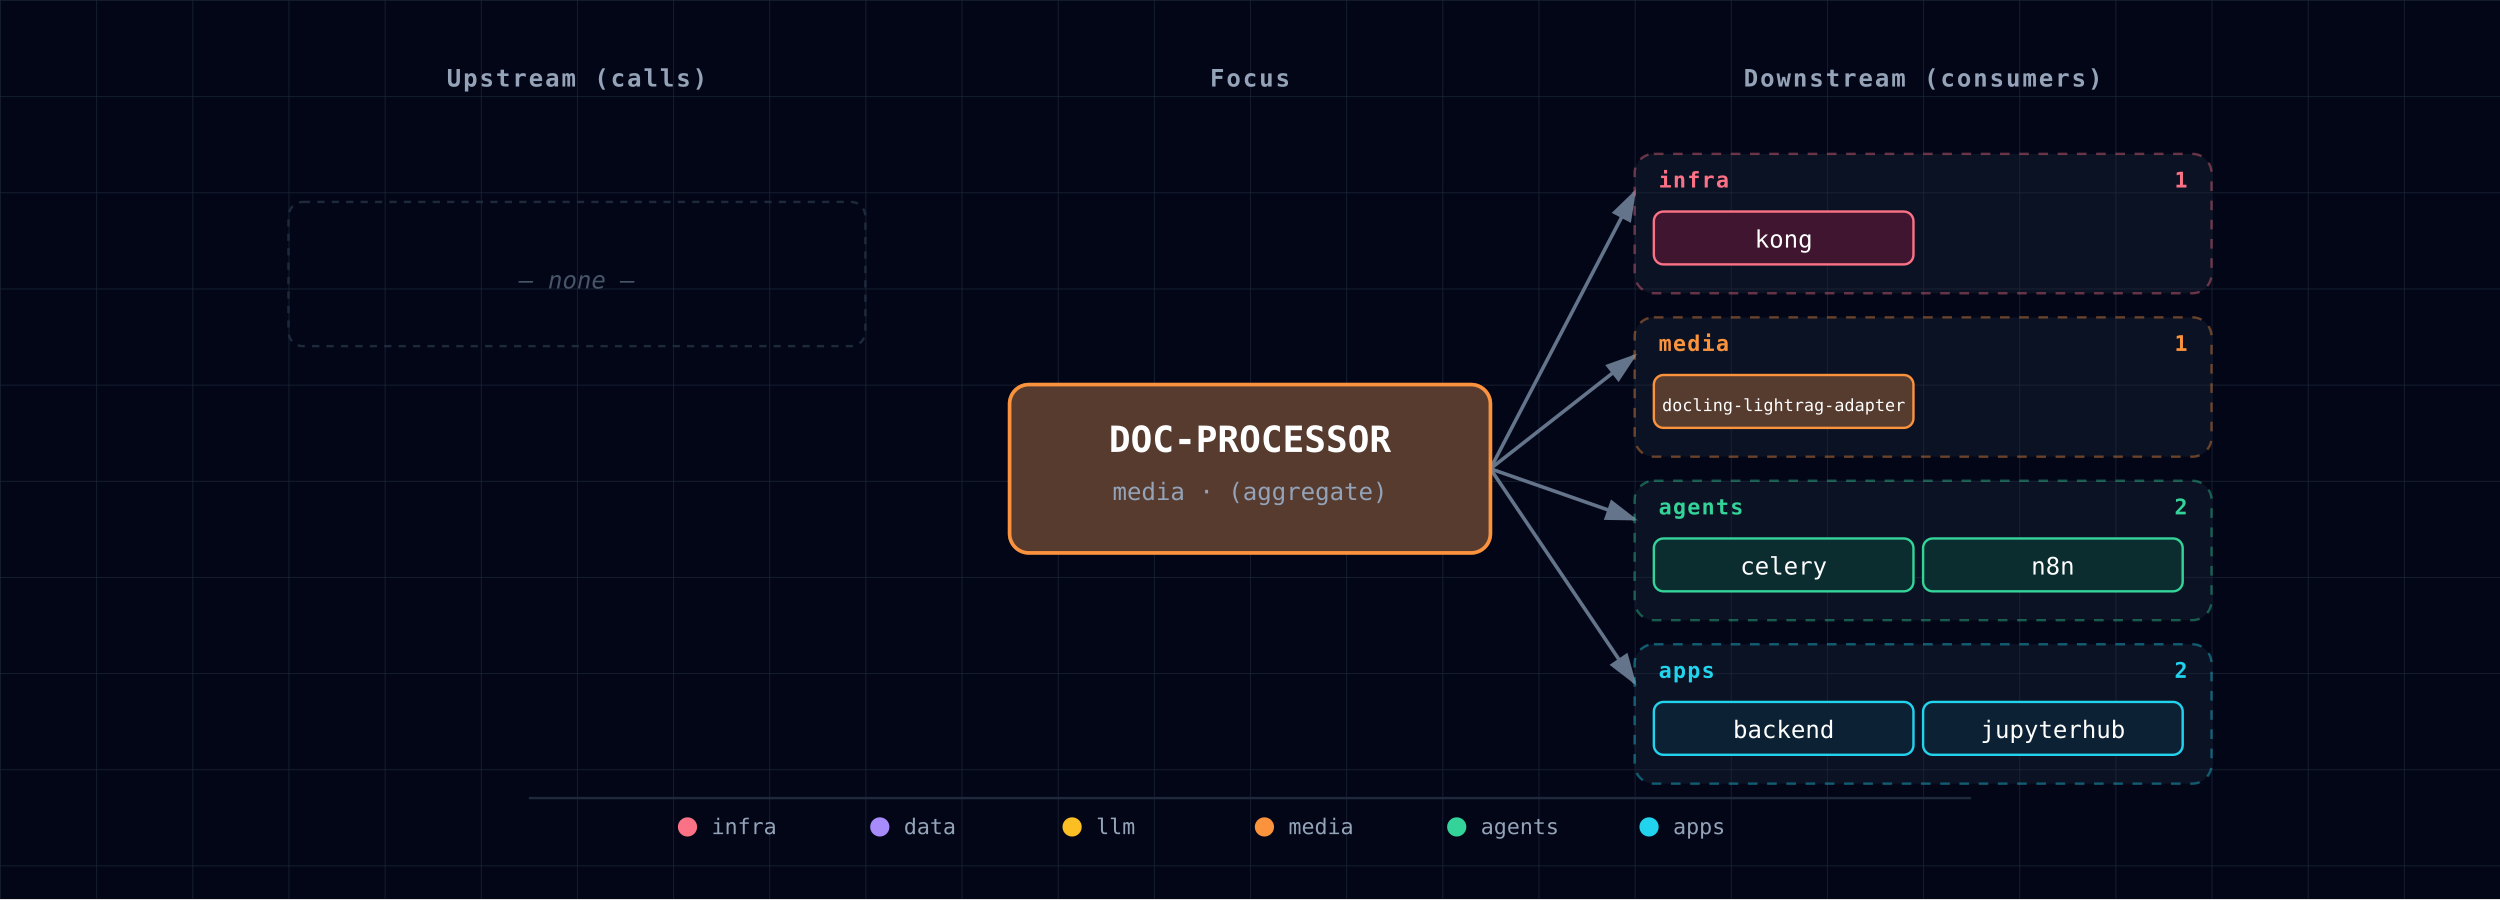
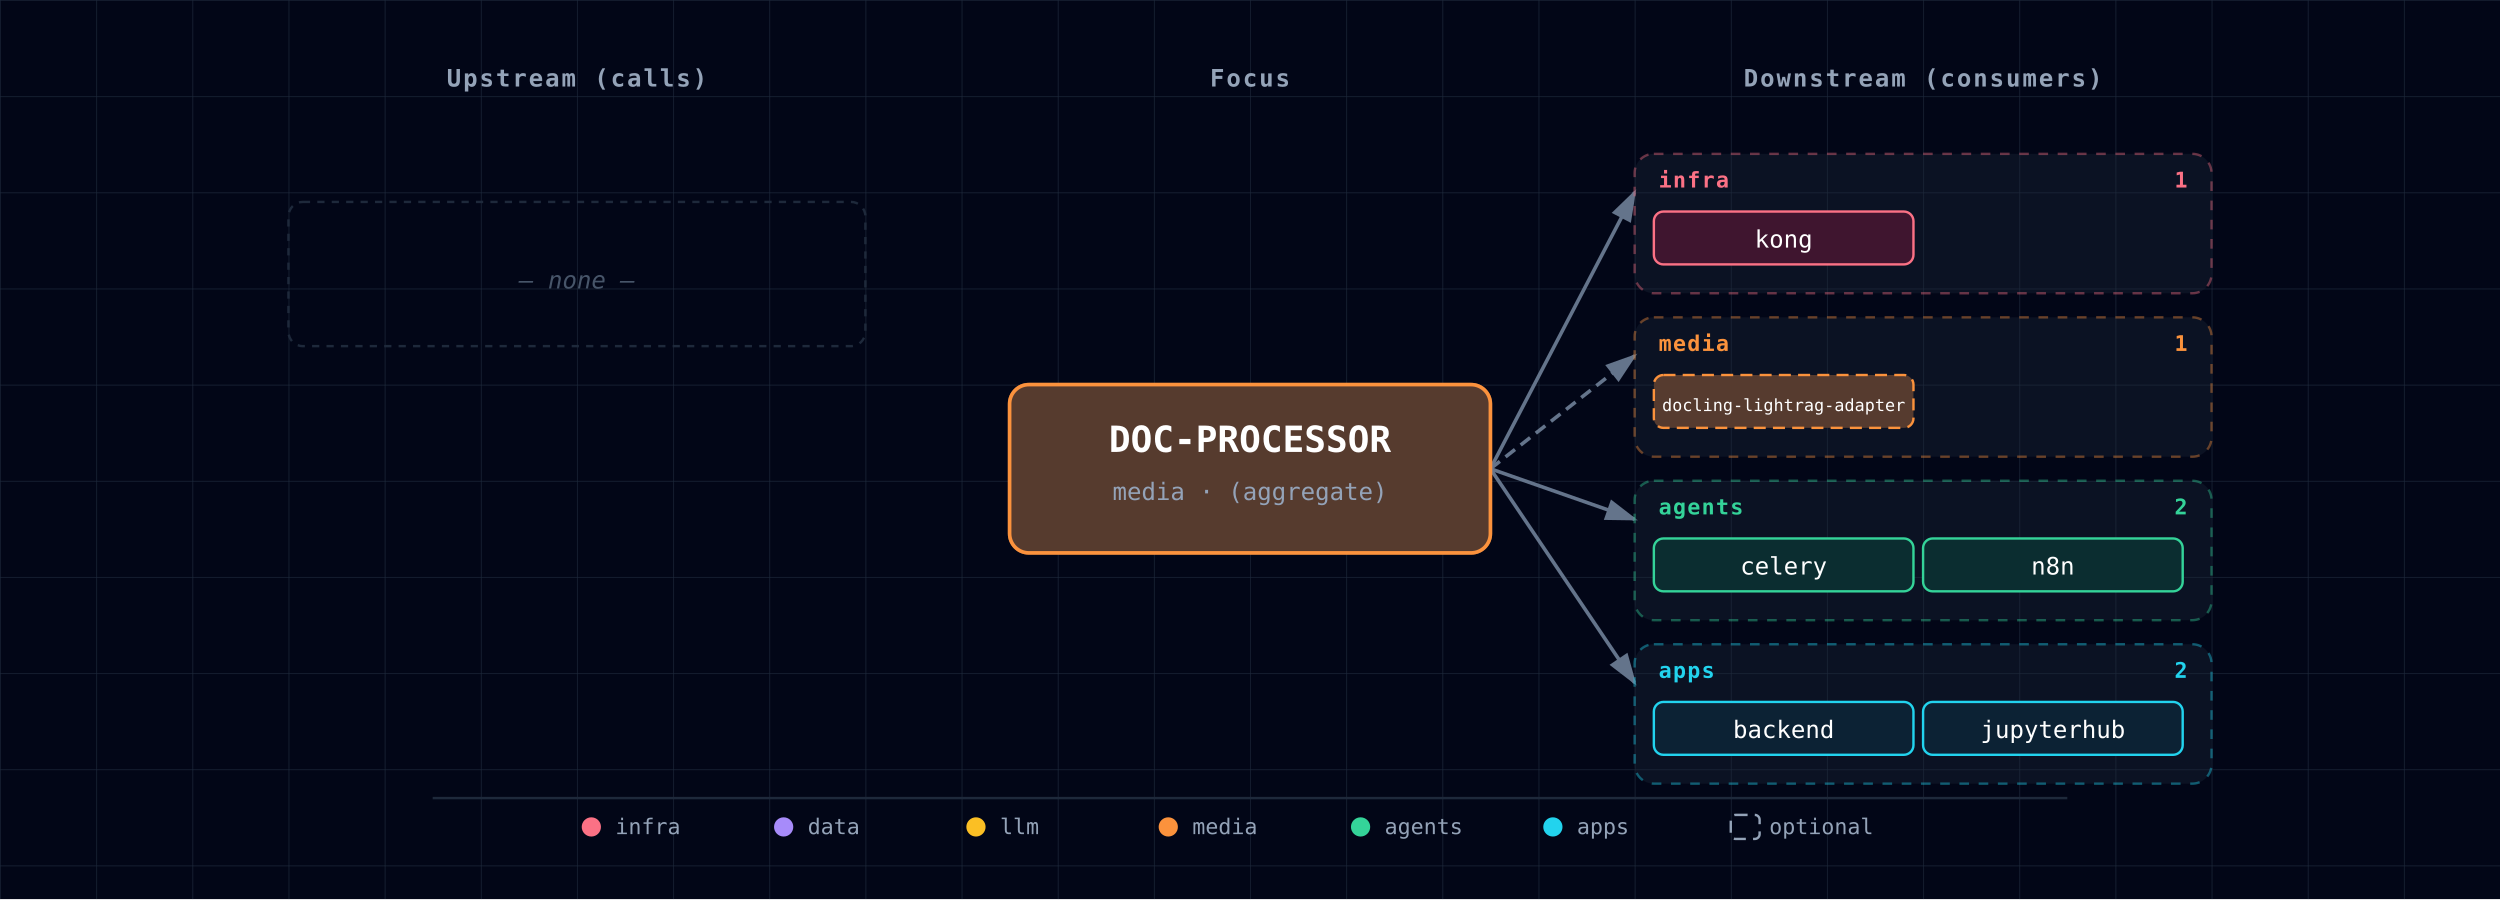
<svg xmlns="http://www.w3.org/2000/svg" viewBox="0 0 1040 374" font-family="'JetBrains Mono', 'Fira Code', Menlo, Consolas, monospace">
  <defs>
    <pattern id="grid" width="40" height="40" patternUnits="userSpaceOnUse">
      <path d="M 40 0 L 0 0 0 40" fill="none" stroke="#1e293b" stroke-width="0.5" />
    </pattern>
    <marker id="arrowhead" markerWidth="9" markerHeight="6" refX="8" refY="3" orient="auto">
      <polygon points="0 0, 9 3, 0 6" fill="#64748b" />
    </marker>
    <filter id="focus-glow" x="-50%" y="-50%" width="200%" height="200%">
      <feGaussianBlur in="SourceAlpha" stdDeviation="6" />
      <feFlood flood-color="#fb923c" flood-opacity="0.6" />
      <feComposite in2="SourceAlpha" operator="in" />
      <feMerge>
        <feMergeNode />
        <feMergeNode in="SourceGraphic" />
      </feMerge>
    </filter>
  </defs>
  <rect width="1040" height="374" fill="#020617" />
  <rect width="1040" height="374" fill="url(#grid)" />
  <text x="240" y="36" fill="#94a3b8" font-size="10" font-weight="600" text-anchor="middle" letter-spacing="0.08em">Upstream (calls)</text>
  <text x="520" y="36" fill="#94a3b8" font-size="10" font-weight="600" text-anchor="middle" letter-spacing="0.08em">Focus</text>
  <text x="800" y="36" fill="#94a3b8" font-size="10" font-weight="600" text-anchor="middle" letter-spacing="0.08em">Downstream (consumers)</text>
  <line x1="620" y1="195" x2="680" y2="80" stroke="#64748b" stroke-width="1.5" marker-end="url(#arrowhead)" />
-   <line x1="620" y1="195" x2="680" y2="148" stroke="#64748b" stroke-width="1.5" marker-end="url(#arrowhead)" />
+   <line x1="620" y1="195" x2="680" y2="148" stroke="#64748b" stroke-width="1.5" stroke-dasharray="5,3" marker-end="url(#arrowhead)" />
  <line x1="620" y1="195" x2="680" y2="216" stroke="#64748b" stroke-width="1.5" marker-end="url(#arrowhead)" />
  <line x1="620" y1="195" x2="680" y2="284" stroke="#64748b" stroke-width="1.5" marker-end="url(#arrowhead)" />
  <g>
    <rect x="120" y="84" width="240" height="60" rx="6" fill="none" stroke="#1e293b" stroke-width="1" stroke-dasharray="3,3" />
    <text x="240" y="120" fill="#475569" font-size="10" font-style="italic" text-anchor="middle">— none —</text>
  </g>
  <g>
    <g class="cluster">
      <rect x="680" y="64" width="240" height="58" rx="8" fill="rgba(30,41,59,0.35)" stroke="#fb7185" stroke-width="1" stroke-dasharray="4,4" stroke-opacity="0.4" />
      <text x="690" y="78" fill="#fb7185" font-size="9" font-weight="700" text-anchor="start" style="letter-spacing:0.06em;text-transform:uppercase;">infra</text>
      <text x="910" y="78" fill="#fb7185" font-size="9" font-weight="600" text-anchor="end">1</text>
    </g>
    <g>
      <rect x="688" y="88" width="108" height="22" rx="4" fill="#0f172a" />
      <rect x="688" y="88" width="108" height="22" rx="4" fill="rgba(136, 19, 55, 0.4)" stroke="#fb7185" stroke-width="1" />
      <text x="742" y="103" fill="white" font-size="10" text-anchor="middle">kong</text>
    </g>
    <g class="cluster">
      <rect x="680" y="132" width="240" height="58" rx="8" fill="rgba(30,41,59,0.35)" stroke="#fb923c" stroke-width="1" stroke-dasharray="4,4" stroke-opacity="0.4" />
      <text x="690" y="146" fill="#fb923c" font-size="9" font-weight="700" text-anchor="start" style="letter-spacing:0.06em;text-transform:uppercase;">media</text>
      <text x="910" y="146" fill="#fb923c" font-size="9" font-weight="600" text-anchor="end">1</text>
    </g>
    <g>
      <rect x="688" y="156" width="108" height="22" rx="4" fill="#0f172a" />
-       <rect x="688" y="156" width="108" height="22" rx="4" fill="rgba(251, 146, 60, 0.3)" stroke="#fb923c" stroke-width="1" />
+       <rect x="688" y="156" width="108" height="22" rx="4" fill="rgba(251, 146, 60, 0.3)" stroke="#fb923c" stroke-width="1" stroke-dasharray="5,3" />
      <text x="742" y="171" fill="white" font-size="7" text-anchor="middle">docling-lightrag-adapter</text>
    </g>
    <g class="cluster">
      <rect x="680" y="200" width="240" height="58" rx="8" fill="rgba(30,41,59,0.35)" stroke="#34d399" stroke-width="1" stroke-dasharray="4,4" stroke-opacity="0.4" />
      <text x="690" y="214" fill="#34d399" font-size="9" font-weight="700" text-anchor="start" style="letter-spacing:0.06em;text-transform:uppercase;">agents</text>
      <text x="910" y="214" fill="#34d399" font-size="9" font-weight="600" text-anchor="end">2</text>
    </g>
    <g>
      <rect x="688" y="224" width="108" height="22" rx="4" fill="#0f172a" />
      <rect x="688" y="224" width="108" height="22" rx="4" fill="rgba(6, 78, 59, 0.4)" stroke="#34d399" stroke-width="1" />
      <text x="742" y="239" fill="white" font-size="10" text-anchor="middle">celery</text>
    </g>
    <g>
      <rect x="800" y="224" width="108" height="22" rx="4" fill="#0f172a" />
      <rect x="800" y="224" width="108" height="22" rx="4" fill="rgba(6, 78, 59, 0.4)" stroke="#34d399" stroke-width="1" />
      <text x="854" y="239" fill="white" font-size="10" text-anchor="middle">n8n</text>
    </g>
    <g class="cluster">
      <rect x="680" y="268" width="240" height="58" rx="8" fill="rgba(30,41,59,0.35)" stroke="#22d3ee" stroke-width="1" stroke-dasharray="4,4" stroke-opacity="0.4" />
      <text x="690" y="282" fill="#22d3ee" font-size="9" font-weight="700" text-anchor="start" style="letter-spacing:0.06em;text-transform:uppercase;">apps</text>
      <text x="910" y="282" fill="#22d3ee" font-size="9" font-weight="600" text-anchor="end">2</text>
    </g>
    <g>
      <rect x="688" y="292" width="108" height="22" rx="4" fill="#0f172a" />
      <rect x="688" y="292" width="108" height="22" rx="4" fill="rgba(8, 51, 68, 0.4)" stroke="#22d3ee" stroke-width="1" />
      <text x="742" y="307" fill="white" font-size="10" text-anchor="middle">backend</text>
    </g>
    <g>
      <rect x="800" y="292" width="108" height="22" rx="4" fill="#0f172a" />
      <rect x="800" y="292" width="108" height="22" rx="4" fill="rgba(8, 51, 68, 0.4)" stroke="#22d3ee" stroke-width="1" />
      <text x="854" y="307" fill="white" font-size="10" text-anchor="middle">jupyterhub</text>
    </g>
  </g>
  <g class="focus" filter="url(#focus-glow)">
    <rect x="420" y="160" width="200" height="70" rx="8" fill="#0f172a" />
    <rect x="420" y="160" width="200" height="70" rx="8" fill="rgba(251, 146, 60, 0.3)" stroke="#fb923c" stroke-width="1.5" />
    <text x="520" y="188" fill="white" font-size="15" font-weight="700" text-anchor="middle">DOC-PROCESSOR</text>
    <text x="520" y="208" fill="#94a3b8" font-size="10" text-anchor="middle">media · (aggregate)</text>
  </g>
  <g class="legend">
-     <line x1="220" y1="332" x2="820" y2="332" stroke="#1e293b" stroke-width="1" />
-     <circle cx="286" cy="344" r="4" fill="#fb7185" />
-     <text x="296" y="347" fill="#94a3b8" font-size="9" font-weight="400" text-anchor="start">infra</text>
-     <circle cx="366" cy="344" r="4" fill="#a78bfa" />
-     <text x="376" y="347" fill="#94a3b8" font-size="9" font-weight="400" text-anchor="start">data</text>
-     <circle cx="446" cy="344" r="4" fill="#fbbf24" />
-     <text x="456" y="347" fill="#94a3b8" font-size="9" font-weight="400" text-anchor="start">llm</text>
-     <circle cx="526" cy="344" r="4" fill="#fb923c" />
-     <text x="536" y="347" fill="#94a3b8" font-size="9" font-weight="400" text-anchor="start">media</text>
-     <circle cx="606" cy="344" r="4" fill="#34d399" />
-     <text x="616" y="347" fill="#94a3b8" font-size="9" font-weight="400" text-anchor="start">agents</text>
-     <circle cx="686" cy="344" r="4" fill="#22d3ee" />
-     <text x="696" y="347" fill="#94a3b8" font-size="9" font-weight="400" text-anchor="start">apps</text>
+     <line x1="180" y1="332" x2="860" y2="332" stroke="#1e293b" stroke-width="1" />
+     <circle cx="246" cy="344" r="4" fill="#fb7185" />
+     <text x="256" y="347" fill="#94a3b8" font-size="9" font-weight="400" text-anchor="start">infra</text>
+     <circle cx="326" cy="344" r="4" fill="#a78bfa" />
+     <text x="336" y="347" fill="#94a3b8" font-size="9" font-weight="400" text-anchor="start">data</text>
+     <circle cx="406" cy="344" r="4" fill="#fbbf24" />
+     <text x="416" y="347" fill="#94a3b8" font-size="9" font-weight="400" text-anchor="start">llm</text>
+     <circle cx="486" cy="344" r="4" fill="#fb923c" />
+     <text x="496" y="347" fill="#94a3b8" font-size="9" font-weight="400" text-anchor="start">media</text>
+     <circle cx="566" cy="344" r="4" fill="#34d399" />
+     <text x="576" y="347" fill="#94a3b8" font-size="9" font-weight="400" text-anchor="start">agents</text>
+     <circle cx="646" cy="344" r="4" fill="#22d3ee" />
+     <text x="656" y="347" fill="#94a3b8" font-size="9" font-weight="400" text-anchor="start">apps</text>
+     <rect x="720" y="339" width="12" height="10" rx="2" fill="none" stroke="#94a3b8" stroke-width="1" stroke-dasharray="5,3" />
+     <text x="736" y="347" fill="#94a3b8" font-size="9" font-weight="400" text-anchor="start">optional</text>
  </g>
</svg>
